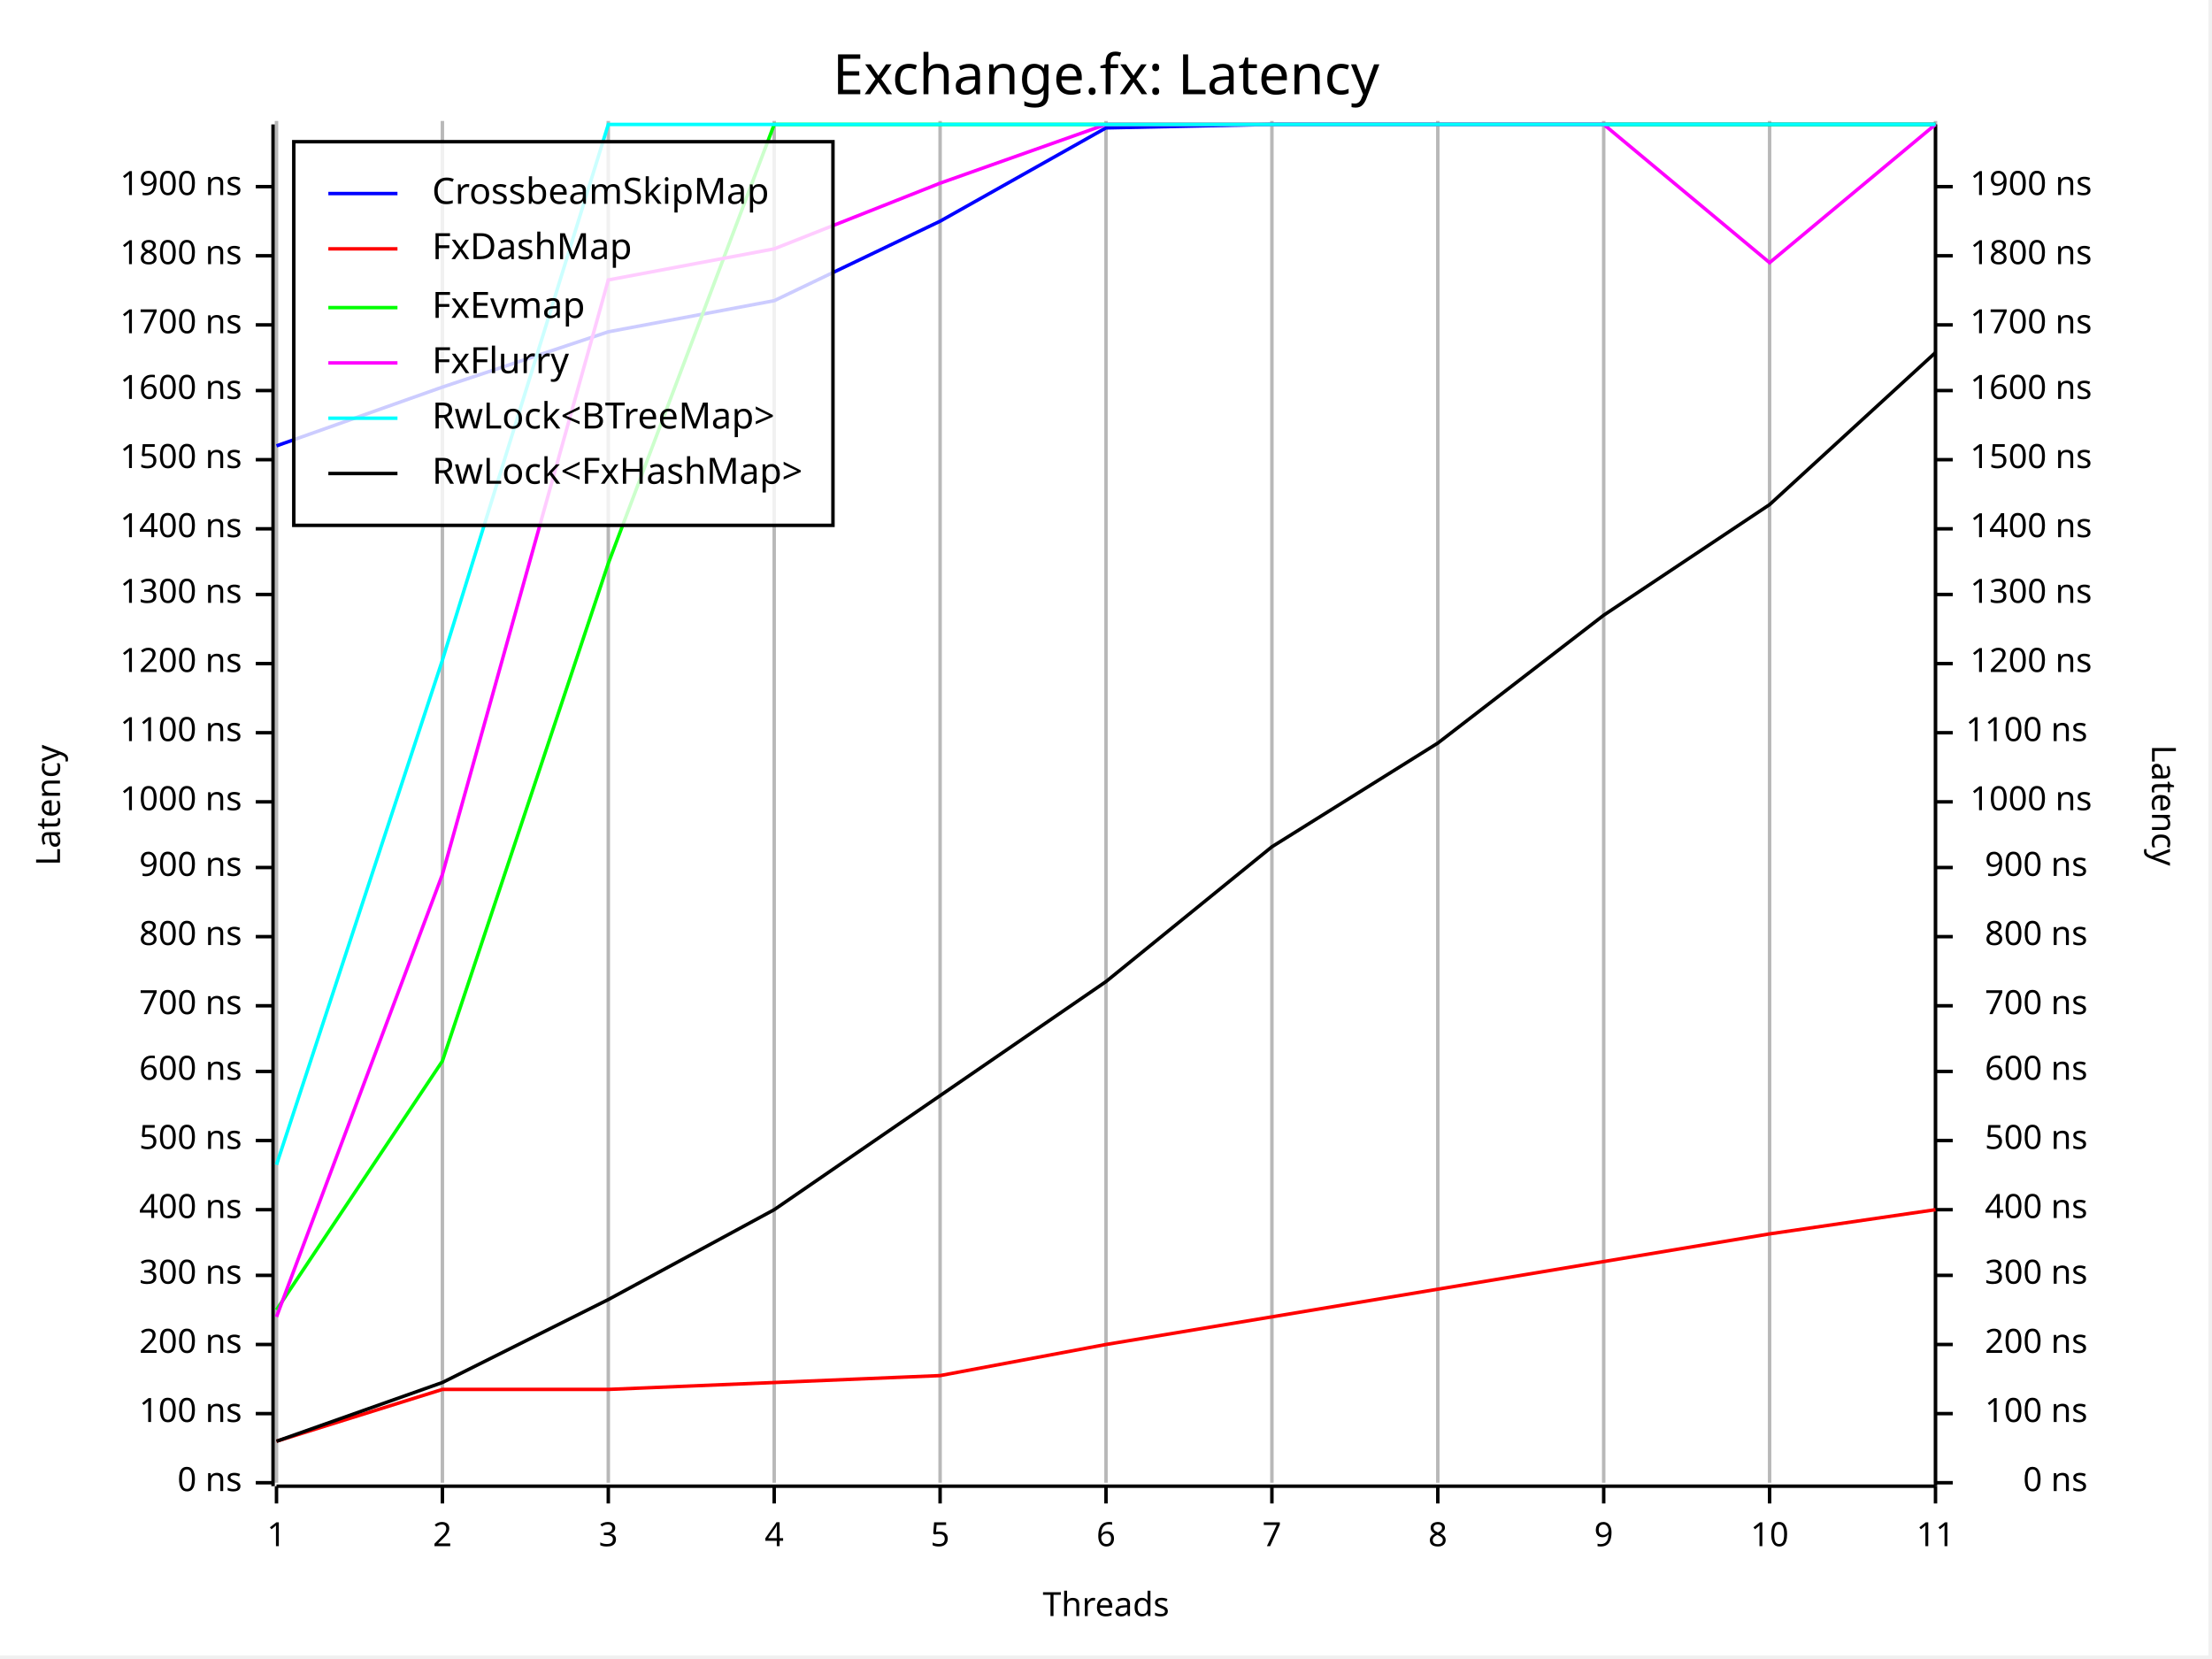
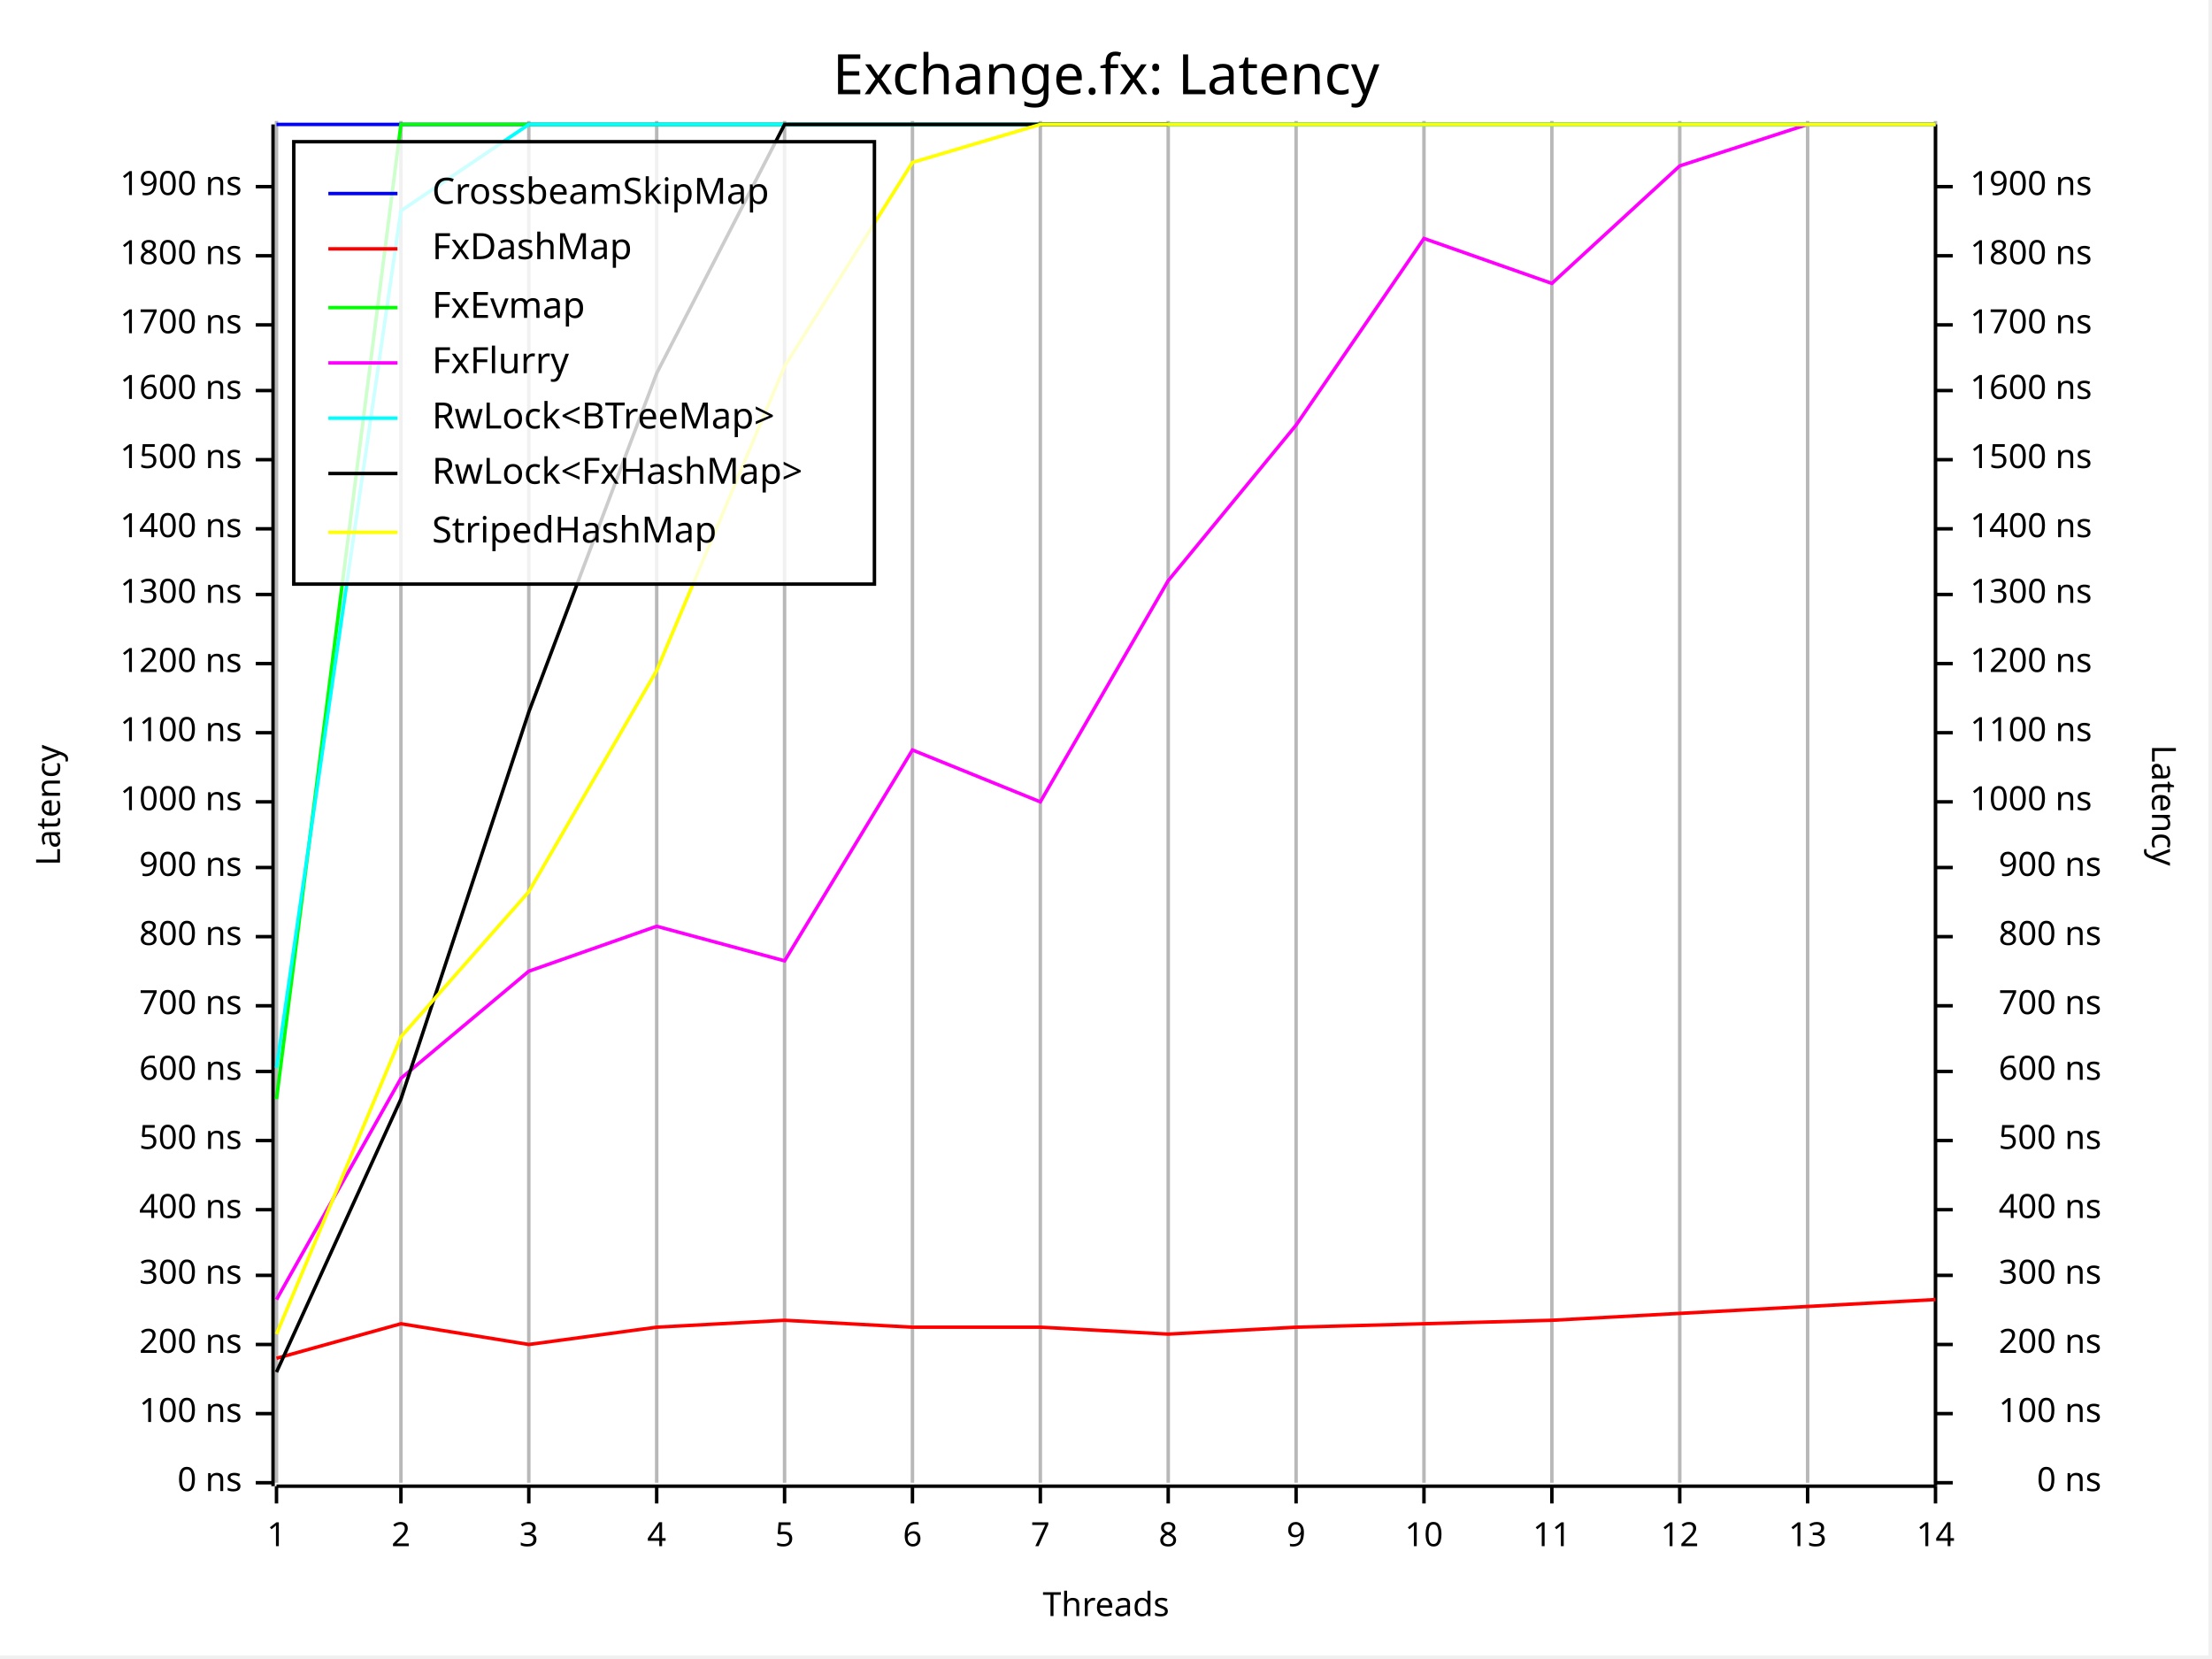
<svg xmlns="http://www.w3.org/2000/svg" width="640" height="480" viewBox="0 0 640 480">
  <rect x="0" y="0" width="639" height="479" opacity="1" fill="#FFFFFF" stroke="none" />
  <text x="320" y="15" dy="0.76em" text-anchor="middle" font-family="Fira Code" font-size="16.129" opacity="1" fill="#000000">
Exchange.fx: Latency
</text>
  <line opacity="0.1" stroke="#000000" stroke-width="1" x1="80" y1="429" x2="80" y2="35" />
-   <line opacity="0.1" stroke="#000000" stroke-width="1" x1="128" y1="429" x2="128" y2="35" />
-   <line opacity="0.1" stroke="#000000" stroke-width="1" x1="176" y1="429" x2="176" y2="35" />
-   <line opacity="0.1" stroke="#000000" stroke-width="1" x1="224" y1="429" x2="224" y2="35" />
-   <line opacity="0.1" stroke="#000000" stroke-width="1" x1="272" y1="429" x2="272" y2="35" />
-   <line opacity="0.1" stroke="#000000" stroke-width="1" x1="320" y1="429" x2="320" y2="35" />
-   <line opacity="0.1" stroke="#000000" stroke-width="1" x1="368" y1="429" x2="368" y2="35" />
-   <line opacity="0.1" stroke="#000000" stroke-width="1" x1="416" y1="429" x2="416" y2="35" />
-   <line opacity="0.1" stroke="#000000" stroke-width="1" x1="464" y1="429" x2="464" y2="35" />
-   <line opacity="0.1" stroke="#000000" stroke-width="1" x1="512" y1="429" x2="512" y2="35" />
+   <line opacity="0.1" stroke="#000000" stroke-width="1" x1="116" y1="429" x2="116" y2="35" />
+   <line opacity="0.1" stroke="#000000" stroke-width="1" x1="153" y1="429" x2="153" y2="35" />
+   <line opacity="0.1" stroke="#000000" stroke-width="1" x1="190" y1="429" x2="190" y2="35" />
+   <line opacity="0.1" stroke="#000000" stroke-width="1" x1="227" y1="429" x2="227" y2="35" />
+   <line opacity="0.1" stroke="#000000" stroke-width="1" x1="264" y1="429" x2="264" y2="35" />
+   <line opacity="0.1" stroke="#000000" stroke-width="1" x1="301" y1="429" x2="301" y2="35" />
+   <line opacity="0.1" stroke="#000000" stroke-width="1" x1="338" y1="429" x2="338" y2="35" />
+   <line opacity="0.1" stroke="#000000" stroke-width="1" x1="375" y1="429" x2="375" y2="35" />
+   <line opacity="0.1" stroke="#000000" stroke-width="1" x1="412" y1="429" x2="412" y2="35" />
+   <line opacity="0.1" stroke="#000000" stroke-width="1" x1="449" y1="429" x2="449" y2="35" />
+   <line opacity="0.1" stroke="#000000" stroke-width="1" x1="486" y1="429" x2="486" y2="35" />
+   <line opacity="0.1" stroke="#000000" stroke-width="1" x1="523" y1="429" x2="523" y2="35" />
  <line opacity="0.1" stroke="#000000" stroke-width="1" x1="560" y1="429" x2="560" y2="35" />
  <text x="10" y="233" dy="0.76em" text-anchor="middle" font-family="sans-serif" font-size="9.677" opacity="1" fill="#000000" transform="rotate(270, 10, 233)">
Latency
</text>
  <text x="320" y="470" dy="-0.5ex" text-anchor="middle" font-family="sans-serif" font-size="9.677" opacity="1" fill="#000000">
Threads
</text>
  <text x="630" y="233" dy="0.76em" text-anchor="middle" font-family="sans-serif" font-size="9.677" opacity="1" fill="#000000" transform="rotate(90, 630, 233)">
Latency
</text>
  <line opacity="0.2" stroke="#000000" stroke-width="1" x1="80" y1="429" x2="80" y2="35" />
-   <line opacity="0.2" stroke="#000000" stroke-width="1" x1="128" y1="429" x2="128" y2="35" />
-   <line opacity="0.2" stroke="#000000" stroke-width="1" x1="176" y1="429" x2="176" y2="35" />
-   <line opacity="0.2" stroke="#000000" stroke-width="1" x1="224" y1="429" x2="224" y2="35" />
-   <line opacity="0.2" stroke="#000000" stroke-width="1" x1="272" y1="429" x2="272" y2="35" />
-   <line opacity="0.2" stroke="#000000" stroke-width="1" x1="320" y1="429" x2="320" y2="35" />
-   <line opacity="0.2" stroke="#000000" stroke-width="1" x1="368" y1="429" x2="368" y2="35" />
-   <line opacity="0.2" stroke="#000000" stroke-width="1" x1="416" y1="429" x2="416" y2="35" />
-   <line opacity="0.2" stroke="#000000" stroke-width="1" x1="464" y1="429" x2="464" y2="35" />
-   <line opacity="0.2" stroke="#000000" stroke-width="1" x1="512" y1="429" x2="512" y2="35" />
+   <line opacity="0.2" stroke="#000000" stroke-width="1" x1="116" y1="429" x2="116" y2="35" />
+   <line opacity="0.2" stroke="#000000" stroke-width="1" x1="153" y1="429" x2="153" y2="35" />
+   <line opacity="0.2" stroke="#000000" stroke-width="1" x1="190" y1="429" x2="190" y2="35" />
+   <line opacity="0.2" stroke="#000000" stroke-width="1" x1="227" y1="429" x2="227" y2="35" />
+   <line opacity="0.2" stroke="#000000" stroke-width="1" x1="264" y1="429" x2="264" y2="35" />
+   <line opacity="0.2" stroke="#000000" stroke-width="1" x1="301" y1="429" x2="301" y2="35" />
+   <line opacity="0.2" stroke="#000000" stroke-width="1" x1="338" y1="429" x2="338" y2="35" />
+   <line opacity="0.2" stroke="#000000" stroke-width="1" x1="375" y1="429" x2="375" y2="35" />
+   <line opacity="0.2" stroke="#000000" stroke-width="1" x1="412" y1="429" x2="412" y2="35" />
+   <line opacity="0.2" stroke="#000000" stroke-width="1" x1="449" y1="429" x2="449" y2="35" />
+   <line opacity="0.2" stroke="#000000" stroke-width="1" x1="486" y1="429" x2="486" y2="35" />
+   <line opacity="0.2" stroke="#000000" stroke-width="1" x1="523" y1="429" x2="523" y2="35" />
  <line opacity="0.2" stroke="#000000" stroke-width="1" x1="560" y1="429" x2="560" y2="35" />
  <polyline fill="none" opacity="1" stroke="#000000" stroke-width="1" points="79,36 79,430 " />
  <text x="70" y="429" dy="0.5ex" text-anchor="end" font-family="sans-serif" font-size="9.677" opacity="1" fill="#000000">
0 ns
</text>
  <polyline fill="none" opacity="1" stroke="#000000" stroke-width="1" points="74,429 79,429 " />
  <text x="70" y="409" dy="0.5ex" text-anchor="end" font-family="sans-serif" font-size="9.677" opacity="1" fill="#000000">
100 ns
</text>
  <polyline fill="none" opacity="1" stroke="#000000" stroke-width="1" points="74,409 79,409 " />
  <text x="70" y="389" dy="0.5ex" text-anchor="end" font-family="sans-serif" font-size="9.677" opacity="1" fill="#000000">
200 ns
</text>
  <polyline fill="none" opacity="1" stroke="#000000" stroke-width="1" points="74,389 79,389 " />
  <text x="70" y="369" dy="0.5ex" text-anchor="end" font-family="sans-serif" font-size="9.677" opacity="1" fill="#000000">
300 ns
</text>
  <polyline fill="none" opacity="1" stroke="#000000" stroke-width="1" points="74,369 79,369 " />
  <text x="70" y="350" dy="0.5ex" text-anchor="end" font-family="sans-serif" font-size="9.677" opacity="1" fill="#000000">
400 ns
</text>
  <polyline fill="none" opacity="1" stroke="#000000" stroke-width="1" points="74,350 79,350 " />
  <text x="70" y="330" dy="0.5ex" text-anchor="end" font-family="sans-serif" font-size="9.677" opacity="1" fill="#000000">
500 ns
</text>
  <polyline fill="none" opacity="1" stroke="#000000" stroke-width="1" points="74,330 79,330 " />
  <text x="70" y="310" dy="0.5ex" text-anchor="end" font-family="sans-serif" font-size="9.677" opacity="1" fill="#000000">
600 ns
</text>
  <polyline fill="none" opacity="1" stroke="#000000" stroke-width="1" points="74,310 79,310 " />
  <text x="70" y="291" dy="0.5ex" text-anchor="end" font-family="sans-serif" font-size="9.677" opacity="1" fill="#000000">
700 ns
</text>
  <polyline fill="none" opacity="1" stroke="#000000" stroke-width="1" points="74,291 79,291 " />
  <text x="70" y="271" dy="0.5ex" text-anchor="end" font-family="sans-serif" font-size="9.677" opacity="1" fill="#000000">
800 ns
</text>
  <polyline fill="none" opacity="1" stroke="#000000" stroke-width="1" points="74,271 79,271 " />
  <text x="70" y="251" dy="0.5ex" text-anchor="end" font-family="sans-serif" font-size="9.677" opacity="1" fill="#000000">
900 ns
</text>
  <polyline fill="none" opacity="1" stroke="#000000" stroke-width="1" points="74,251 79,251 " />
  <text x="70" y="232" dy="0.5ex" text-anchor="end" font-family="sans-serif" font-size="9.677" opacity="1" fill="#000000">
1000 ns
</text>
  <polyline fill="none" opacity="1" stroke="#000000" stroke-width="1" points="74,232 79,232 " />
  <text x="70" y="212" dy="0.5ex" text-anchor="end" font-family="sans-serif" font-size="9.677" opacity="1" fill="#000000">
1100 ns
</text>
  <polyline fill="none" opacity="1" stroke="#000000" stroke-width="1" points="74,212 79,212 " />
  <text x="70" y="192" dy="0.5ex" text-anchor="end" font-family="sans-serif" font-size="9.677" opacity="1" fill="#000000">
1200 ns
</text>
  <polyline fill="none" opacity="1" stroke="#000000" stroke-width="1" points="74,192 79,192 " />
  <text x="70" y="172" dy="0.5ex" text-anchor="end" font-family="sans-serif" font-size="9.677" opacity="1" fill="#000000">
1300 ns
</text>
  <polyline fill="none" opacity="1" stroke="#000000" stroke-width="1" points="74,172 79,172 " />
  <text x="70" y="153" dy="0.5ex" text-anchor="end" font-family="sans-serif" font-size="9.677" opacity="1" fill="#000000">
1400 ns
</text>
  <polyline fill="none" opacity="1" stroke="#000000" stroke-width="1" points="74,153 79,153 " />
  <text x="70" y="133" dy="0.5ex" text-anchor="end" font-family="sans-serif" font-size="9.677" opacity="1" fill="#000000">
1500 ns
</text>
  <polyline fill="none" opacity="1" stroke="#000000" stroke-width="1" points="74,133 79,133 " />
  <text x="70" y="113" dy="0.5ex" text-anchor="end" font-family="sans-serif" font-size="9.677" opacity="1" fill="#000000">
1600 ns
</text>
  <polyline fill="none" opacity="1" stroke="#000000" stroke-width="1" points="74,113 79,113 " />
  <text x="70" y="94" dy="0.5ex" text-anchor="end" font-family="sans-serif" font-size="9.677" opacity="1" fill="#000000">
1700 ns
</text>
  <polyline fill="none" opacity="1" stroke="#000000" stroke-width="1" points="74,94 79,94 " />
  <text x="70" y="74" dy="0.5ex" text-anchor="end" font-family="sans-serif" font-size="9.677" opacity="1" fill="#000000">
1800 ns
</text>
  <polyline fill="none" opacity="1" stroke="#000000" stroke-width="1" points="74,74 79,74 " />
  <text x="70" y="54" dy="0.5ex" text-anchor="end" font-family="sans-serif" font-size="9.677" opacity="1" fill="#000000">
1900 ns
</text>
  <polyline fill="none" opacity="1" stroke="#000000" stroke-width="1" points="74,54 79,54 " />
  <polyline fill="none" opacity="1" stroke="#000000" stroke-width="1" points="80,430 560,430 " />
  <text x="80" y="440" dy="0.76em" text-anchor="middle" font-family="sans-serif" font-size="9.677" opacity="1" fill="#000000">
1
</text>
  <polyline fill="none" opacity="1" stroke="#000000" stroke-width="1" points="80,430 80,435 " />
-   <text x="128" y="440" dy="0.76em" text-anchor="middle" font-family="sans-serif" font-size="9.677" opacity="1" fill="#000000">
+   <text x="116" y="440" dy="0.76em" text-anchor="middle" font-family="sans-serif" font-size="9.677" opacity="1" fill="#000000">
2
</text>
-   <polyline fill="none" opacity="1" stroke="#000000" stroke-width="1" points="128,430 128,435 " />
-   <text x="176" y="440" dy="0.76em" text-anchor="middle" font-family="sans-serif" font-size="9.677" opacity="1" fill="#000000">
+   <polyline fill="none" opacity="1" stroke="#000000" stroke-width="1" points="116,430 116,435 " />
+   <text x="153" y="440" dy="0.76em" text-anchor="middle" font-family="sans-serif" font-size="9.677" opacity="1" fill="#000000">
3
</text>
-   <polyline fill="none" opacity="1" stroke="#000000" stroke-width="1" points="176,430 176,435 " />
-   <text x="224" y="440" dy="0.76em" text-anchor="middle" font-family="sans-serif" font-size="9.677" opacity="1" fill="#000000">
+   <polyline fill="none" opacity="1" stroke="#000000" stroke-width="1" points="153,430 153,435 " />
+   <text x="190" y="440" dy="0.76em" text-anchor="middle" font-family="sans-serif" font-size="9.677" opacity="1" fill="#000000">
4
</text>
-   <polyline fill="none" opacity="1" stroke="#000000" stroke-width="1" points="224,430 224,435 " />
-   <text x="272" y="440" dy="0.76em" text-anchor="middle" font-family="sans-serif" font-size="9.677" opacity="1" fill="#000000">
+   <polyline fill="none" opacity="1" stroke="#000000" stroke-width="1" points="190,430 190,435 " />
+   <text x="227" y="440" dy="0.76em" text-anchor="middle" font-family="sans-serif" font-size="9.677" opacity="1" fill="#000000">
5
</text>
-   <polyline fill="none" opacity="1" stroke="#000000" stroke-width="1" points="272,430 272,435 " />
-   <text x="320" y="440" dy="0.76em" text-anchor="middle" font-family="sans-serif" font-size="9.677" opacity="1" fill="#000000">
+   <polyline fill="none" opacity="1" stroke="#000000" stroke-width="1" points="227,430 227,435 " />
+   <text x="264" y="440" dy="0.76em" text-anchor="middle" font-family="sans-serif" font-size="9.677" opacity="1" fill="#000000">
6
</text>
-   <polyline fill="none" opacity="1" stroke="#000000" stroke-width="1" points="320,430 320,435 " />
-   <text x="368" y="440" dy="0.76em" text-anchor="middle" font-family="sans-serif" font-size="9.677" opacity="1" fill="#000000">
+   <polyline fill="none" opacity="1" stroke="#000000" stroke-width="1" points="264,430 264,435 " />
+   <text x="301" y="440" dy="0.76em" text-anchor="middle" font-family="sans-serif" font-size="9.677" opacity="1" fill="#000000">
7
</text>
-   <polyline fill="none" opacity="1" stroke="#000000" stroke-width="1" points="368,430 368,435 " />
-   <text x="416" y="440" dy="0.76em" text-anchor="middle" font-family="sans-serif" font-size="9.677" opacity="1" fill="#000000">
+   <polyline fill="none" opacity="1" stroke="#000000" stroke-width="1" points="301,430 301,435 " />
+   <text x="338" y="440" dy="0.76em" text-anchor="middle" font-family="sans-serif" font-size="9.677" opacity="1" fill="#000000">
8
</text>
-   <polyline fill="none" opacity="1" stroke="#000000" stroke-width="1" points="416,430 416,435 " />
-   <text x="464" y="440" dy="0.76em" text-anchor="middle" font-family="sans-serif" font-size="9.677" opacity="1" fill="#000000">
+   <polyline fill="none" opacity="1" stroke="#000000" stroke-width="1" points="338,430 338,435 " />
+   <text x="375" y="440" dy="0.76em" text-anchor="middle" font-family="sans-serif" font-size="9.677" opacity="1" fill="#000000">
9
</text>
-   <polyline fill="none" opacity="1" stroke="#000000" stroke-width="1" points="464,430 464,435 " />
-   <text x="512" y="440" dy="0.76em" text-anchor="middle" font-family="sans-serif" font-size="9.677" opacity="1" fill="#000000">
+   <polyline fill="none" opacity="1" stroke="#000000" stroke-width="1" points="375,430 375,435 " />
+   <text x="412" y="440" dy="0.76em" text-anchor="middle" font-family="sans-serif" font-size="9.677" opacity="1" fill="#000000">
10
</text>
-   <polyline fill="none" opacity="1" stroke="#000000" stroke-width="1" points="512,430 512,435 " />
+   <polyline fill="none" opacity="1" stroke="#000000" stroke-width="1" points="412,430 412,435 " />
+   <text x="449" y="440" dy="0.76em" text-anchor="middle" font-family="sans-serif" font-size="9.677" opacity="1" fill="#000000">
+ 11
+ </text>
+   <polyline fill="none" opacity="1" stroke="#000000" stroke-width="1" points="449,430 449,435 " />
+   <text x="486" y="440" dy="0.76em" text-anchor="middle" font-family="sans-serif" font-size="9.677" opacity="1" fill="#000000">
+ 12
+ </text>
+   <polyline fill="none" opacity="1" stroke="#000000" stroke-width="1" points="486,430 486,435 " />
+   <text x="523" y="440" dy="0.76em" text-anchor="middle" font-family="sans-serif" font-size="9.677" opacity="1" fill="#000000">
+ 13
+ </text>
+   <polyline fill="none" opacity="1" stroke="#000000" stroke-width="1" points="523,430 523,435 " />
  <text x="560" y="440" dy="0.76em" text-anchor="middle" font-family="sans-serif" font-size="9.677" opacity="1" fill="#000000">
- 11
+ 14
</text>
  <polyline fill="none" opacity="1" stroke="#000000" stroke-width="1" points="560,430 560,435 " />
  <polyline fill="none" opacity="1" stroke="#000000" stroke-width="1" points="560,36 560,430 " />
-   <text x="604" y="429" dy="0.5ex" text-anchor="end" font-family="sans-serif" font-size="9.677" opacity="1" fill="#000000">
+   <text x="608" y="429" dy="0.5ex" text-anchor="end" font-family="sans-serif" font-size="9.677" opacity="1" fill="#000000">
0 ns
</text>
  <polyline fill="none" opacity="1" stroke="#000000" stroke-width="1" points="560,429 565,429 " />
-   <text x="604" y="409" dy="0.5ex" text-anchor="end" font-family="sans-serif" font-size="9.677" opacity="1" fill="#000000">
+   <text x="608" y="409" dy="0.5ex" text-anchor="end" font-family="sans-serif" font-size="9.677" opacity="1" fill="#000000">
100 ns
</text>
  <polyline fill="none" opacity="1" stroke="#000000" stroke-width="1" points="560,409 565,409 " />
-   <text x="604" y="389" dy="0.5ex" text-anchor="end" font-family="sans-serif" font-size="9.677" opacity="1" fill="#000000">
+   <text x="608" y="389" dy="0.5ex" text-anchor="end" font-family="sans-serif" font-size="9.677" opacity="1" fill="#000000">
200 ns
</text>
  <polyline fill="none" opacity="1" stroke="#000000" stroke-width="1" points="560,389 565,389 " />
-   <text x="604" y="369" dy="0.5ex" text-anchor="end" font-family="sans-serif" font-size="9.677" opacity="1" fill="#000000">
+   <text x="608" y="369" dy="0.5ex" text-anchor="end" font-family="sans-serif" font-size="9.677" opacity="1" fill="#000000">
300 ns
</text>
  <polyline fill="none" opacity="1" stroke="#000000" stroke-width="1" points="560,369 565,369 " />
-   <text x="604" y="350" dy="0.5ex" text-anchor="end" font-family="sans-serif" font-size="9.677" opacity="1" fill="#000000">
+   <text x="608" y="350" dy="0.5ex" text-anchor="end" font-family="sans-serif" font-size="9.677" opacity="1" fill="#000000">
400 ns
</text>
  <polyline fill="none" opacity="1" stroke="#000000" stroke-width="1" points="560,350 565,350 " />
-   <text x="604" y="330" dy="0.5ex" text-anchor="end" font-family="sans-serif" font-size="9.677" opacity="1" fill="#000000">
+   <text x="608" y="330" dy="0.5ex" text-anchor="end" font-family="sans-serif" font-size="9.677" opacity="1" fill="#000000">
500 ns
</text>
  <polyline fill="none" opacity="1" stroke="#000000" stroke-width="1" points="560,330 565,330 " />
-   <text x="604" y="310" dy="0.5ex" text-anchor="end" font-family="sans-serif" font-size="9.677" opacity="1" fill="#000000">
+   <text x="608" y="310" dy="0.5ex" text-anchor="end" font-family="sans-serif" font-size="9.677" opacity="1" fill="#000000">
600 ns
</text>
  <polyline fill="none" opacity="1" stroke="#000000" stroke-width="1" points="560,310 565,310 " />
-   <text x="604" y="291" dy="0.5ex" text-anchor="end" font-family="sans-serif" font-size="9.677" opacity="1" fill="#000000">
+   <text x="608" y="291" dy="0.5ex" text-anchor="end" font-family="sans-serif" font-size="9.677" opacity="1" fill="#000000">
700 ns
</text>
  <polyline fill="none" opacity="1" stroke="#000000" stroke-width="1" points="560,291 565,291 " />
-   <text x="604" y="271" dy="0.5ex" text-anchor="end" font-family="sans-serif" font-size="9.677" opacity="1" fill="#000000">
+   <text x="608" y="271" dy="0.5ex" text-anchor="end" font-family="sans-serif" font-size="9.677" opacity="1" fill="#000000">
800 ns
</text>
  <polyline fill="none" opacity="1" stroke="#000000" stroke-width="1" points="560,271 565,271 " />
-   <text x="604" y="251" dy="0.5ex" text-anchor="end" font-family="sans-serif" font-size="9.677" opacity="1" fill="#000000">
+   <text x="608" y="251" dy="0.5ex" text-anchor="end" font-family="sans-serif" font-size="9.677" opacity="1" fill="#000000">
900 ns
</text>
  <polyline fill="none" opacity="1" stroke="#000000" stroke-width="1" points="560,251 565,251 " />
  <text x="570" y="232" dy="0.5ex" text-anchor="start" font-family="sans-serif" font-size="9.677" opacity="1" fill="#000000">
1000 ns
</text>
  <polyline fill="none" opacity="1" stroke="#000000" stroke-width="1" points="560,232 565,232 " />
-   <text x="604" y="212" dy="0.5ex" text-anchor="end" font-family="sans-serif" font-size="9.677" opacity="1" fill="#000000">
+   <text x="570" y="212" dy="0.5ex" text-anchor="start" font-family="sans-serif" font-size="9.677" opacity="1" fill="#000000">
1100 ns
</text>
  <polyline fill="none" opacity="1" stroke="#000000" stroke-width="1" points="560,212 565,212 " />
  <text x="570" y="192" dy="0.5ex" text-anchor="start" font-family="sans-serif" font-size="9.677" opacity="1" fill="#000000">
1200 ns
</text>
  <polyline fill="none" opacity="1" stroke="#000000" stroke-width="1" points="560,192 565,192 " />
  <text x="570" y="172" dy="0.5ex" text-anchor="start" font-family="sans-serif" font-size="9.677" opacity="1" fill="#000000">
1300 ns
</text>
  <polyline fill="none" opacity="1" stroke="#000000" stroke-width="1" points="560,172 565,172 " />
  <text x="570" y="153" dy="0.5ex" text-anchor="start" font-family="sans-serif" font-size="9.677" opacity="1" fill="#000000">
1400 ns
</text>
  <polyline fill="none" opacity="1" stroke="#000000" stroke-width="1" points="560,153 565,153 " />
  <text x="570" y="133" dy="0.5ex" text-anchor="start" font-family="sans-serif" font-size="9.677" opacity="1" fill="#000000">
1500 ns
</text>
  <polyline fill="none" opacity="1" stroke="#000000" stroke-width="1" points="560,133 565,133 " />
  <text x="570" y="113" dy="0.5ex" text-anchor="start" font-family="sans-serif" font-size="9.677" opacity="1" fill="#000000">
1600 ns
</text>
  <polyline fill="none" opacity="1" stroke="#000000" stroke-width="1" points="560,113 565,113 " />
  <text x="570" y="94" dy="0.5ex" text-anchor="start" font-family="sans-serif" font-size="9.677" opacity="1" fill="#000000">
1700 ns
</text>
  <polyline fill="none" opacity="1" stroke="#000000" stroke-width="1" points="560,94 565,94 " />
  <text x="570" y="74" dy="0.5ex" text-anchor="start" font-family="sans-serif" font-size="9.677" opacity="1" fill="#000000">
1800 ns
</text>
  <polyline fill="none" opacity="1" stroke="#000000" stroke-width="1" points="560,74 565,74 " />
  <text x="570" y="54" dy="0.5ex" text-anchor="start" font-family="sans-serif" font-size="9.677" opacity="1" fill="#000000">
1900 ns
</text>
  <polyline fill="none" opacity="1" stroke="#000000" stroke-width="1" points="560,54 565,54 " />
-   <polyline fill="none" opacity="1" stroke="#0000FF" stroke-width="1" points="80,129 128,112 176,96 224,87 272,64 320,37 368,36 416,36 464,36 512,36 560,36 " />
-   <polyline fill="none" opacity="1" stroke="#FF0000" stroke-width="1" points="80,417 128,402 176,402 224,400 272,398 320,389 368,381 416,373 464,365 512,357 560,350 " />
-   <polyline fill="none" opacity="1" stroke="#00FF00" stroke-width="1" points="80,379 128,307 176,163 224,36 272,36 320,36 368,36 416,36 464,36 512,36 560,36 " />
-   <polyline fill="none" opacity="1" stroke="#FF00FF" stroke-width="1" points="80,381 128,253 176,81 224,72 272,53 320,36 368,36 416,36 464,36 512,76 560,36 " />
-   <polyline fill="none" opacity="1" stroke="#00FFFF" stroke-width="1" points="80,337 128,191 176,36 224,36 272,36 320,36 368,36 416,36 464,36 512,36 560,36 " />
-   <polyline fill="none" opacity="1" stroke="#000000" stroke-width="1" points="80,417 128,400 176,376 224,350 272,317 320,284 368,245 416,215 464,178 512,146 560,102 " />
-   <rect x="85" y="41" width="156" height="111" opacity="0.8" fill="#FFFFFF" stroke="none" />
-   <rect x="85" y="41" width="156" height="111" opacity="1" fill="none" stroke="#000000" />
+   <polyline fill="none" opacity="1" stroke="#0000FF" stroke-width="1" points="80,36 116,36 153,36 190,36 227,36 264,36 301,36 338,36 375,36 412,36 449,36 486,36 523,36 560,36 " />
+   <polyline fill="none" opacity="1" stroke="#FF0000" stroke-width="1" points="80,393 116,383 153,389 190,384 227,382 264,384 301,384 338,386 375,384 412,383 449,382 486,380 523,378 560,376 " />
+   <polyline fill="none" opacity="1" stroke="#00FF00" stroke-width="1" points="80,318 116,36 153,36 190,36 227,36 264,36 301,36 338,36 375,36 412,36 449,36 486,36 523,36 560,36 " />
+   <polyline fill="none" opacity="1" stroke="#FF00FF" stroke-width="1" points="80,376 116,312 153,281 190,268 227,278 264,217 301,232 338,168 375,123 412,69 449,82 486,48 523,36 560,36 " />
+   <polyline fill="none" opacity="1" stroke="#00FFFF" stroke-width="1" points="80,309 116,61 153,36 190,36 227,36 264,36 301,36 338,36 375,36 412,36 449,36 486,36 523,36 560,36 " />
+   <polyline fill="none" opacity="1" stroke="#000000" stroke-width="1" points="80,397 116,318 153,206 190,108 227,36 264,36 301,36 338,36 " />
+   <polyline fill="none" opacity="1" stroke="#FFFF00" stroke-width="1" points="80,386 116,300 153,258 190,194 227,106 264,47 301,36 338,36 375,36 412,36 449,36 486,36 523,36 560,36 " />
+   <rect x="85" y="41" width="168" height="128" opacity="0.8" fill="#FFFFFF" stroke="none" />
+   <rect x="85" y="41" width="168" height="128" opacity="1" fill="none" stroke="#000000" />
  <text x="125" y="51" dy="0.76em" text-anchor="start" font-family="Fira Code" font-size="10.484" opacity="1" fill="#000000">
CrossbeamSkipMap
</text>
  <text x="125" y="67" dy="0.76em" text-anchor="start" font-family="Fira Code" font-size="10.484" opacity="1" fill="#000000">
FxDashMap
</text>
  <text x="125" y="84" dy="0.76em" text-anchor="start" font-family="Fira Code" font-size="10.484" opacity="1" fill="#000000">
FxEvmap
</text>
  <text x="125" y="100" dy="0.76em" text-anchor="start" font-family="Fira Code" font-size="10.484" opacity="1" fill="#000000">
FxFlurry
</text>
  <text x="125" y="116" dy="0.76em" text-anchor="start" font-family="Fira Code" font-size="10.484" opacity="1" fill="#000000">
RwLock&lt;BTreeMap&gt;
</text>
  <text x="125" y="132" dy="0.76em" text-anchor="start" font-family="Fira Code" font-size="10.484" opacity="1" fill="#000000">
RwLock&lt;FxHashMap&gt;
+ </text>
+   <text x="125" y="149" dy="0.76em" text-anchor="start" font-family="Fira Code" font-size="10.484" opacity="1" fill="#000000">
+ StripedHashMap
</text>
  <polyline fill="none" opacity="1" stroke="#0000FF" stroke-width="1" points="95,56 115,56 " />
  <polyline fill="none" opacity="1" stroke="#FF0000" stroke-width="1" points="95,72 115,72 " />
  <polyline fill="none" opacity="1" stroke="#00FF00" stroke-width="1" points="95,89 115,89 " />
  <polyline fill="none" opacity="1" stroke="#FF00FF" stroke-width="1" points="95,105 115,105 " />
  <polyline fill="none" opacity="1" stroke="#00FFFF" stroke-width="1" points="95,121 115,121 " />
  <polyline fill="none" opacity="1" stroke="#000000" stroke-width="1" points="95,137 115,137 " />
+   <polyline fill="none" opacity="1" stroke="#FFFF00" stroke-width="1" points="95,154 115,154 " />
</svg>
